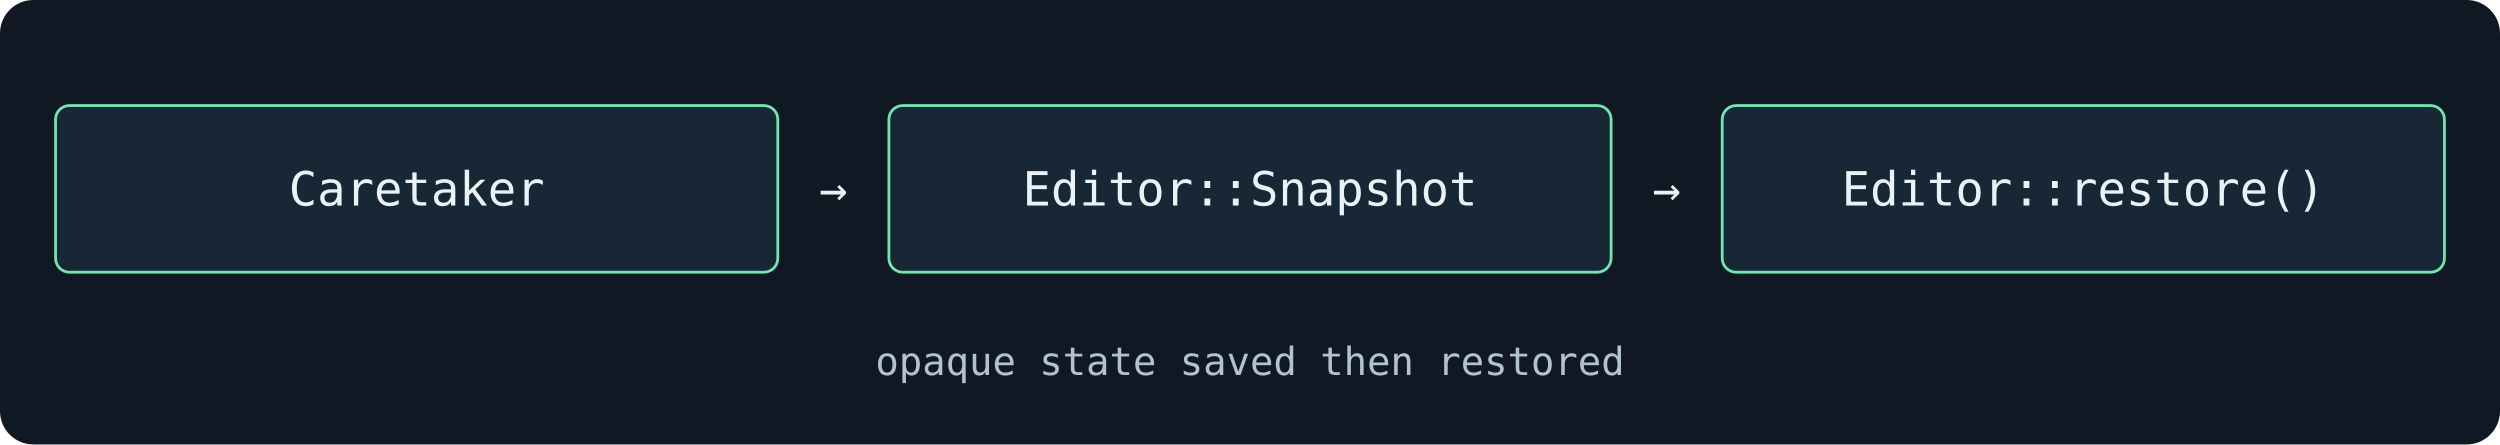
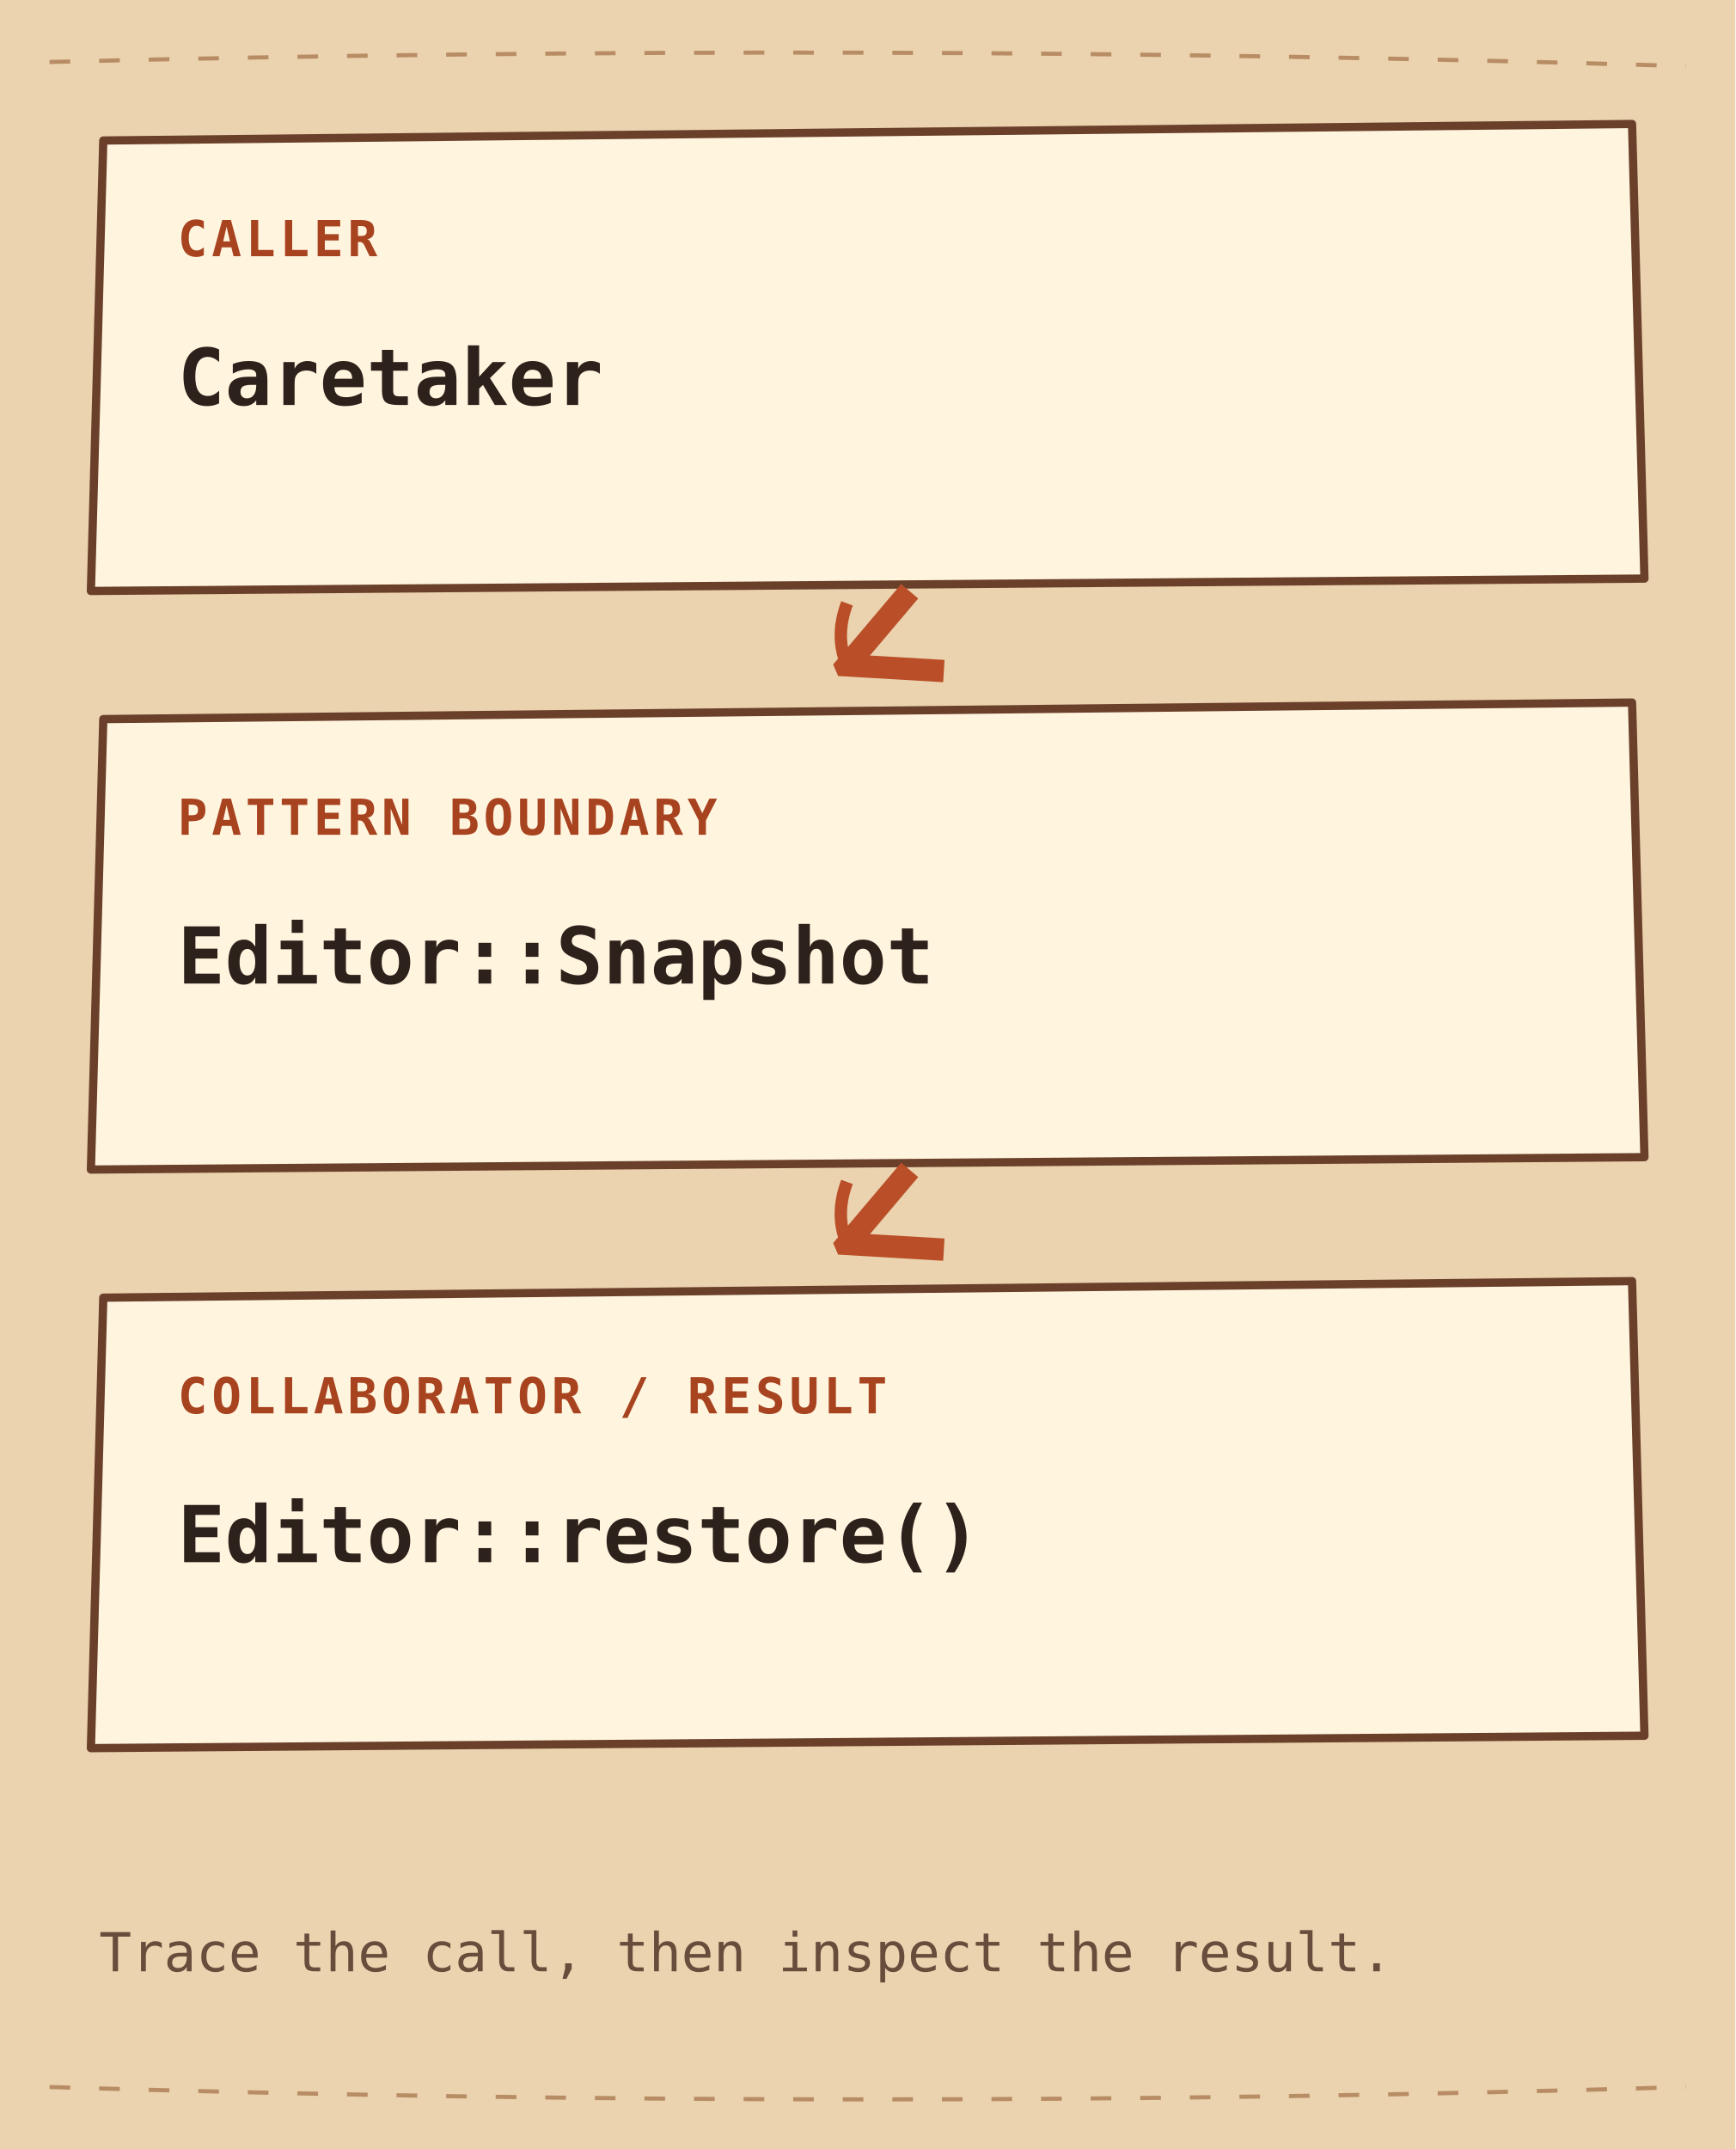
- <svg xmlns="http://www.w3.org/2000/svg" viewBox="0 0 900 160" role="img" aria-labelledby="title desc">
-   <rect width="900" height="160" rx="12" fill="#101923" />
-   <g font-family="monospace" font-size="17" text-anchor="middle" fill="#eaf2f5">
-     <rect x="20" y="38" width="260" height="60" rx="5" fill="#182735" stroke="#73e5b0" />
-     <text x="150" y="74">Caretaker</text>
-     <rect x="320" y="38" width="260" height="60" rx="5" fill="#182735" stroke="#73e5b0" />
-     <text x="450" y="74">Editor::Snapshot</text>
-     <rect x="620" y="38" width="260" height="60" rx="5" fill="#182735" stroke="#73e5b0" />
-     <text x="750" y="74">Editor::restore()</text>
-     <text x="300" y="74">→</text>
-     <text x="600" y="74">→</text>
-     <text x="450" y="135" font-size="14" fill="#b1c2d0">opaque state saved then restored</text>
-   </g>
+ <svg xmlns="http://www.w3.org/2000/svg" viewBox="0 0 420 520" role="img" aria-labelledby="title desc">
+   <defs>
+     <marker id="arrow" markerWidth="9" markerHeight="9" refX="4.5" refY="8" orient="auto">
+       <path d="M1 1 L4.5 8 L8 1" fill="none" stroke="#b94e28" stroke-width="1.8" />
+     </marker>
+   </defs>
+   <style>.role{font:700 12px ui-monospace,monospace;letter-spacing:1px;fill:#a84320}.name{font:600 19px ui-monospace,monospace;fill:#2d211b}.note{font:13px ui-monospace,monospace;fill:#674d3c}</style>
+   <rect width="420" height="520" fill="#ead3ae" />
+   <path d="M12 15 Q210 10 408 16 M12 505 Q210 511 408 505" fill="none" stroke="#b88d65" stroke-width="1" stroke-dasharray="5 7" />
+   <path d="M25 34 L395 30 L398 140 L22 143 Z" fill="#fff5df" stroke="#6b402b" stroke-width="2" stroke-linejoin="round" />
+   <text x="43" y="62" class="role">CALLER</text>
+   <text x="43" y="98" class="name">Caretaker</text>
+   <path d="M205 146 q-3 8 0 15" fill="none" stroke="#b94e28" stroke-width="3" marker-end="url(#arrow)" />
+   <path d="M25 174 L395 170 L398 280 L22 283 Z" fill="#fff5df" stroke="#6b402b" stroke-width="2" stroke-linejoin="round" />
+   <text x="43" y="202" class="role">PATTERN BOUNDARY</text>
+   <text x="43" y="238" class="name">Editor::Snapshot</text>
+   <path d="M205 286 q-3 8 0 15" fill="none" stroke="#b94e28" stroke-width="3" marker-end="url(#arrow)" />
+   <path d="M25 314 L395 310 L398 420 L22 423 Z" fill="#fff5df" stroke="#6b402b" stroke-width="2" stroke-linejoin="round" />
+   <text x="43" y="342" class="role">COLLABORATOR / RESULT</text>
+   <text x="43" y="378" class="name">Editor::restore()</text>
+   <text x="24" y="477" class="note">Trace the call, then inspect the result.</text>
</svg>
